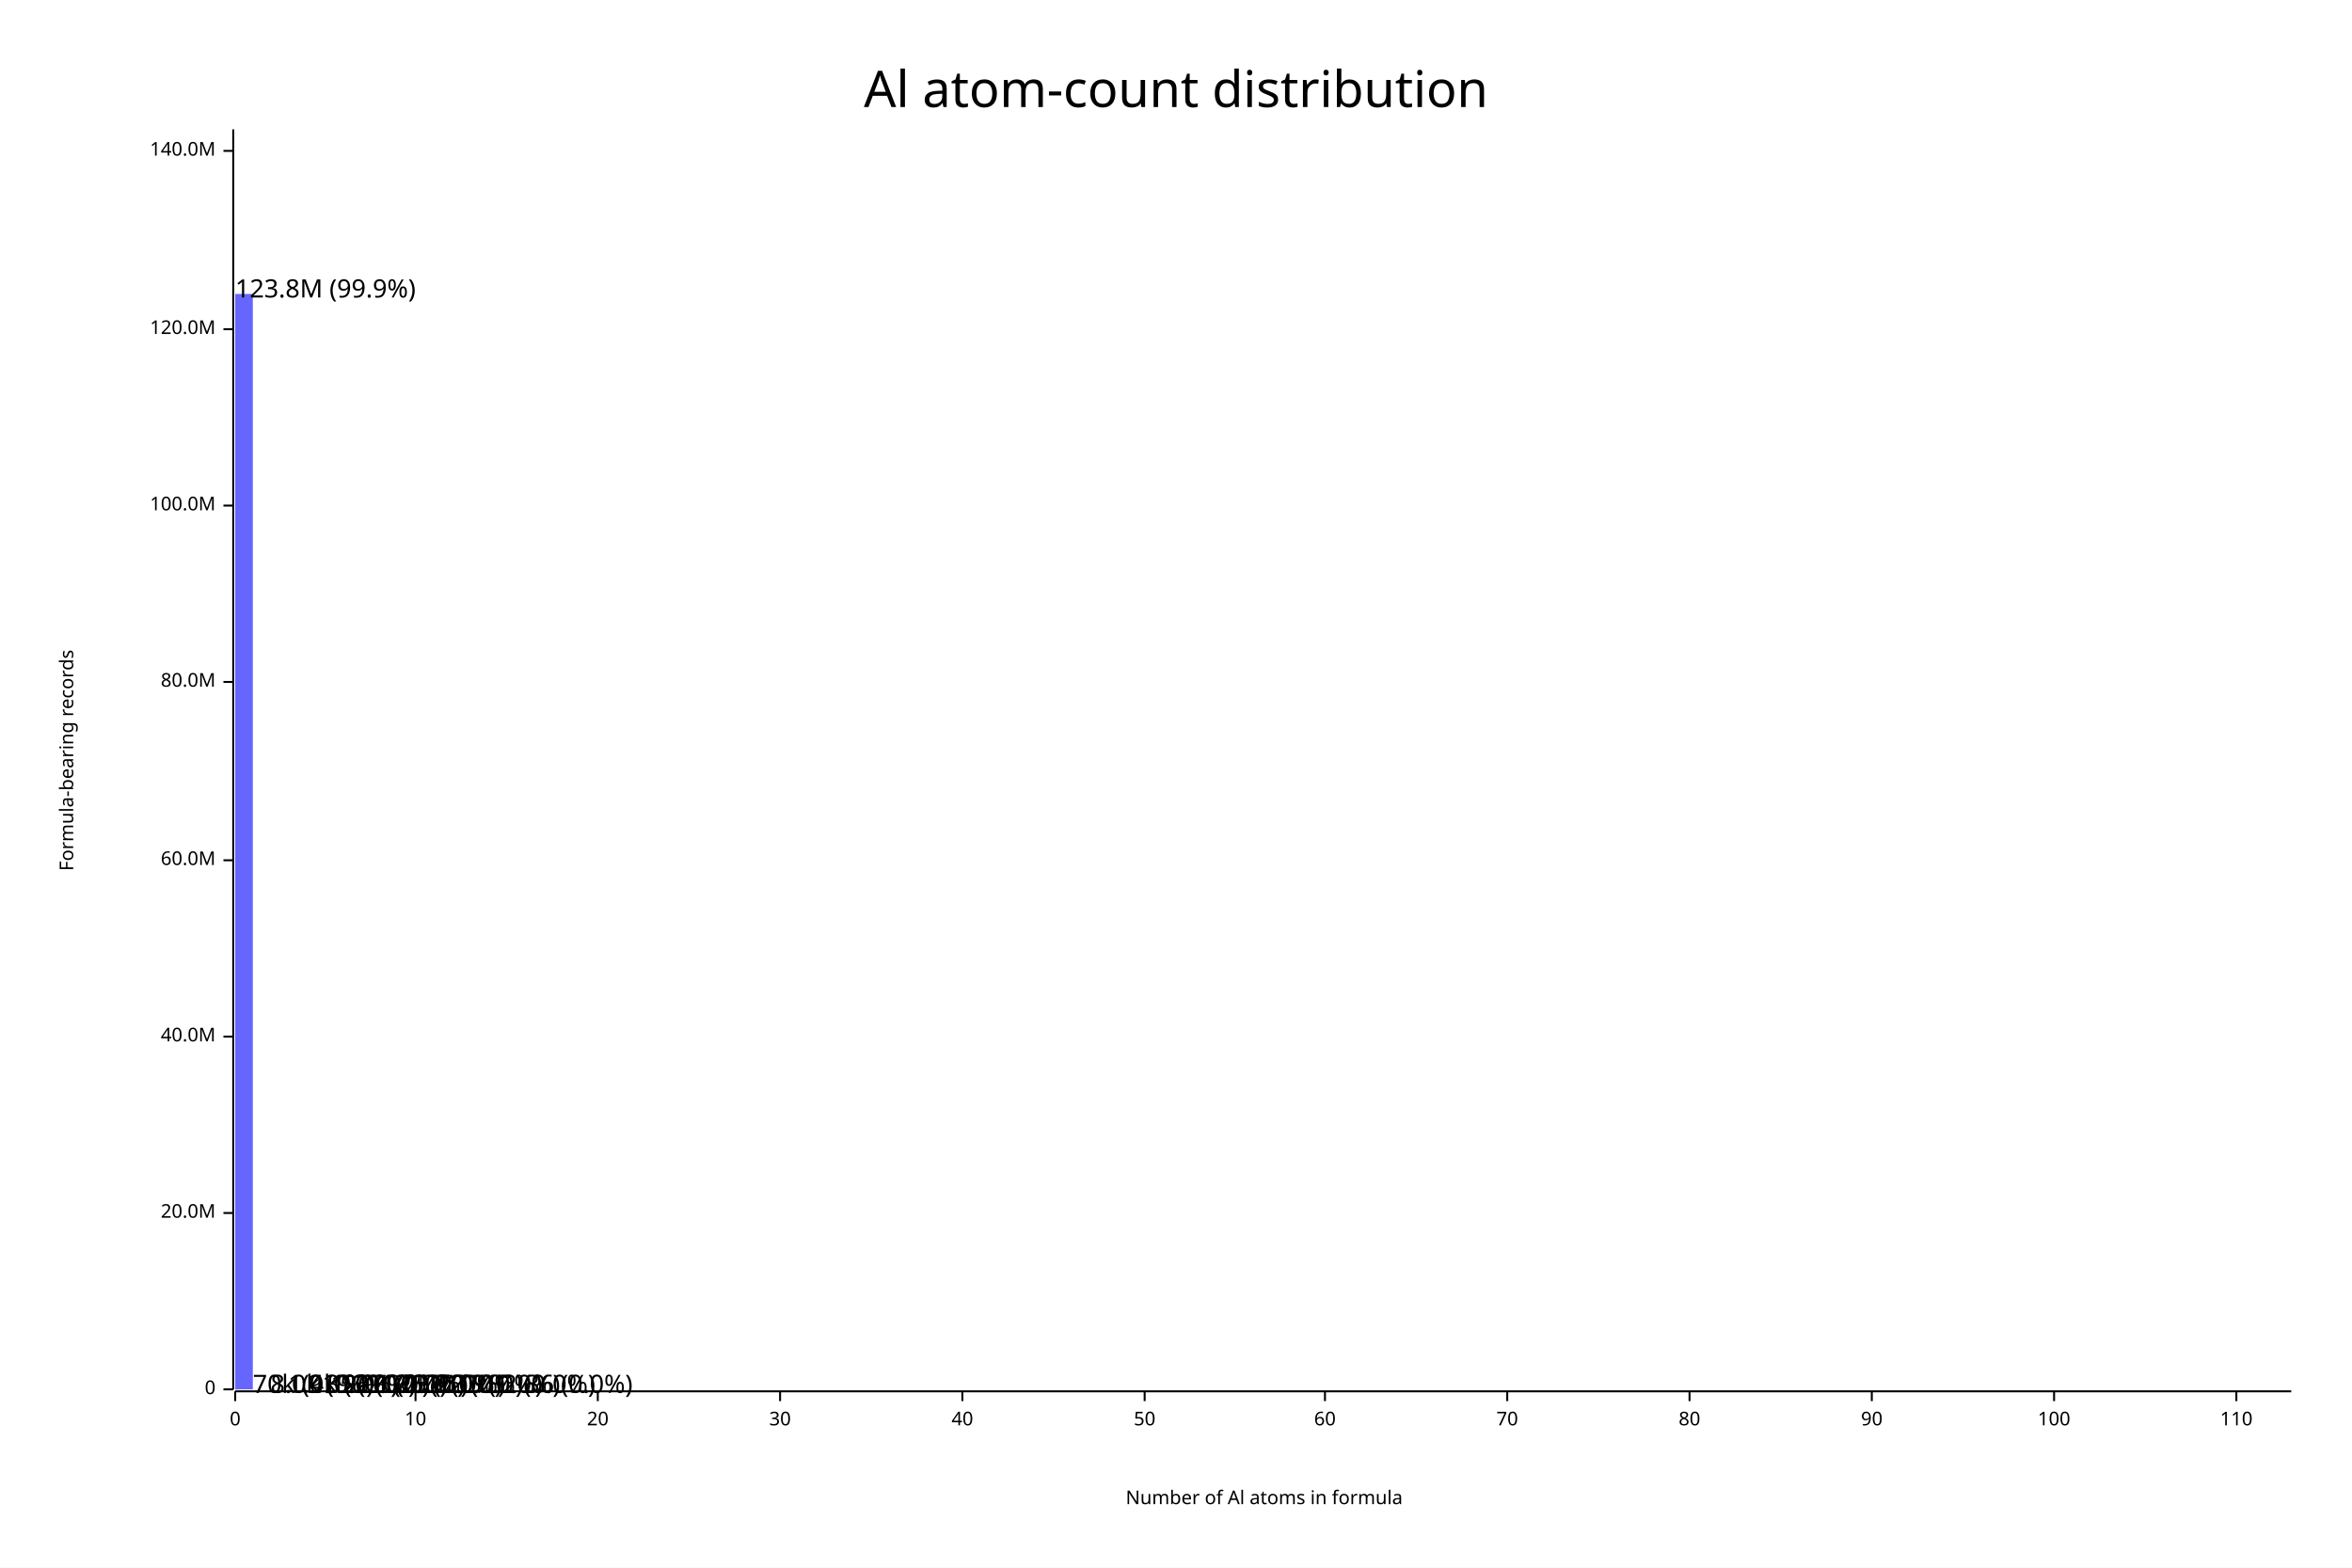
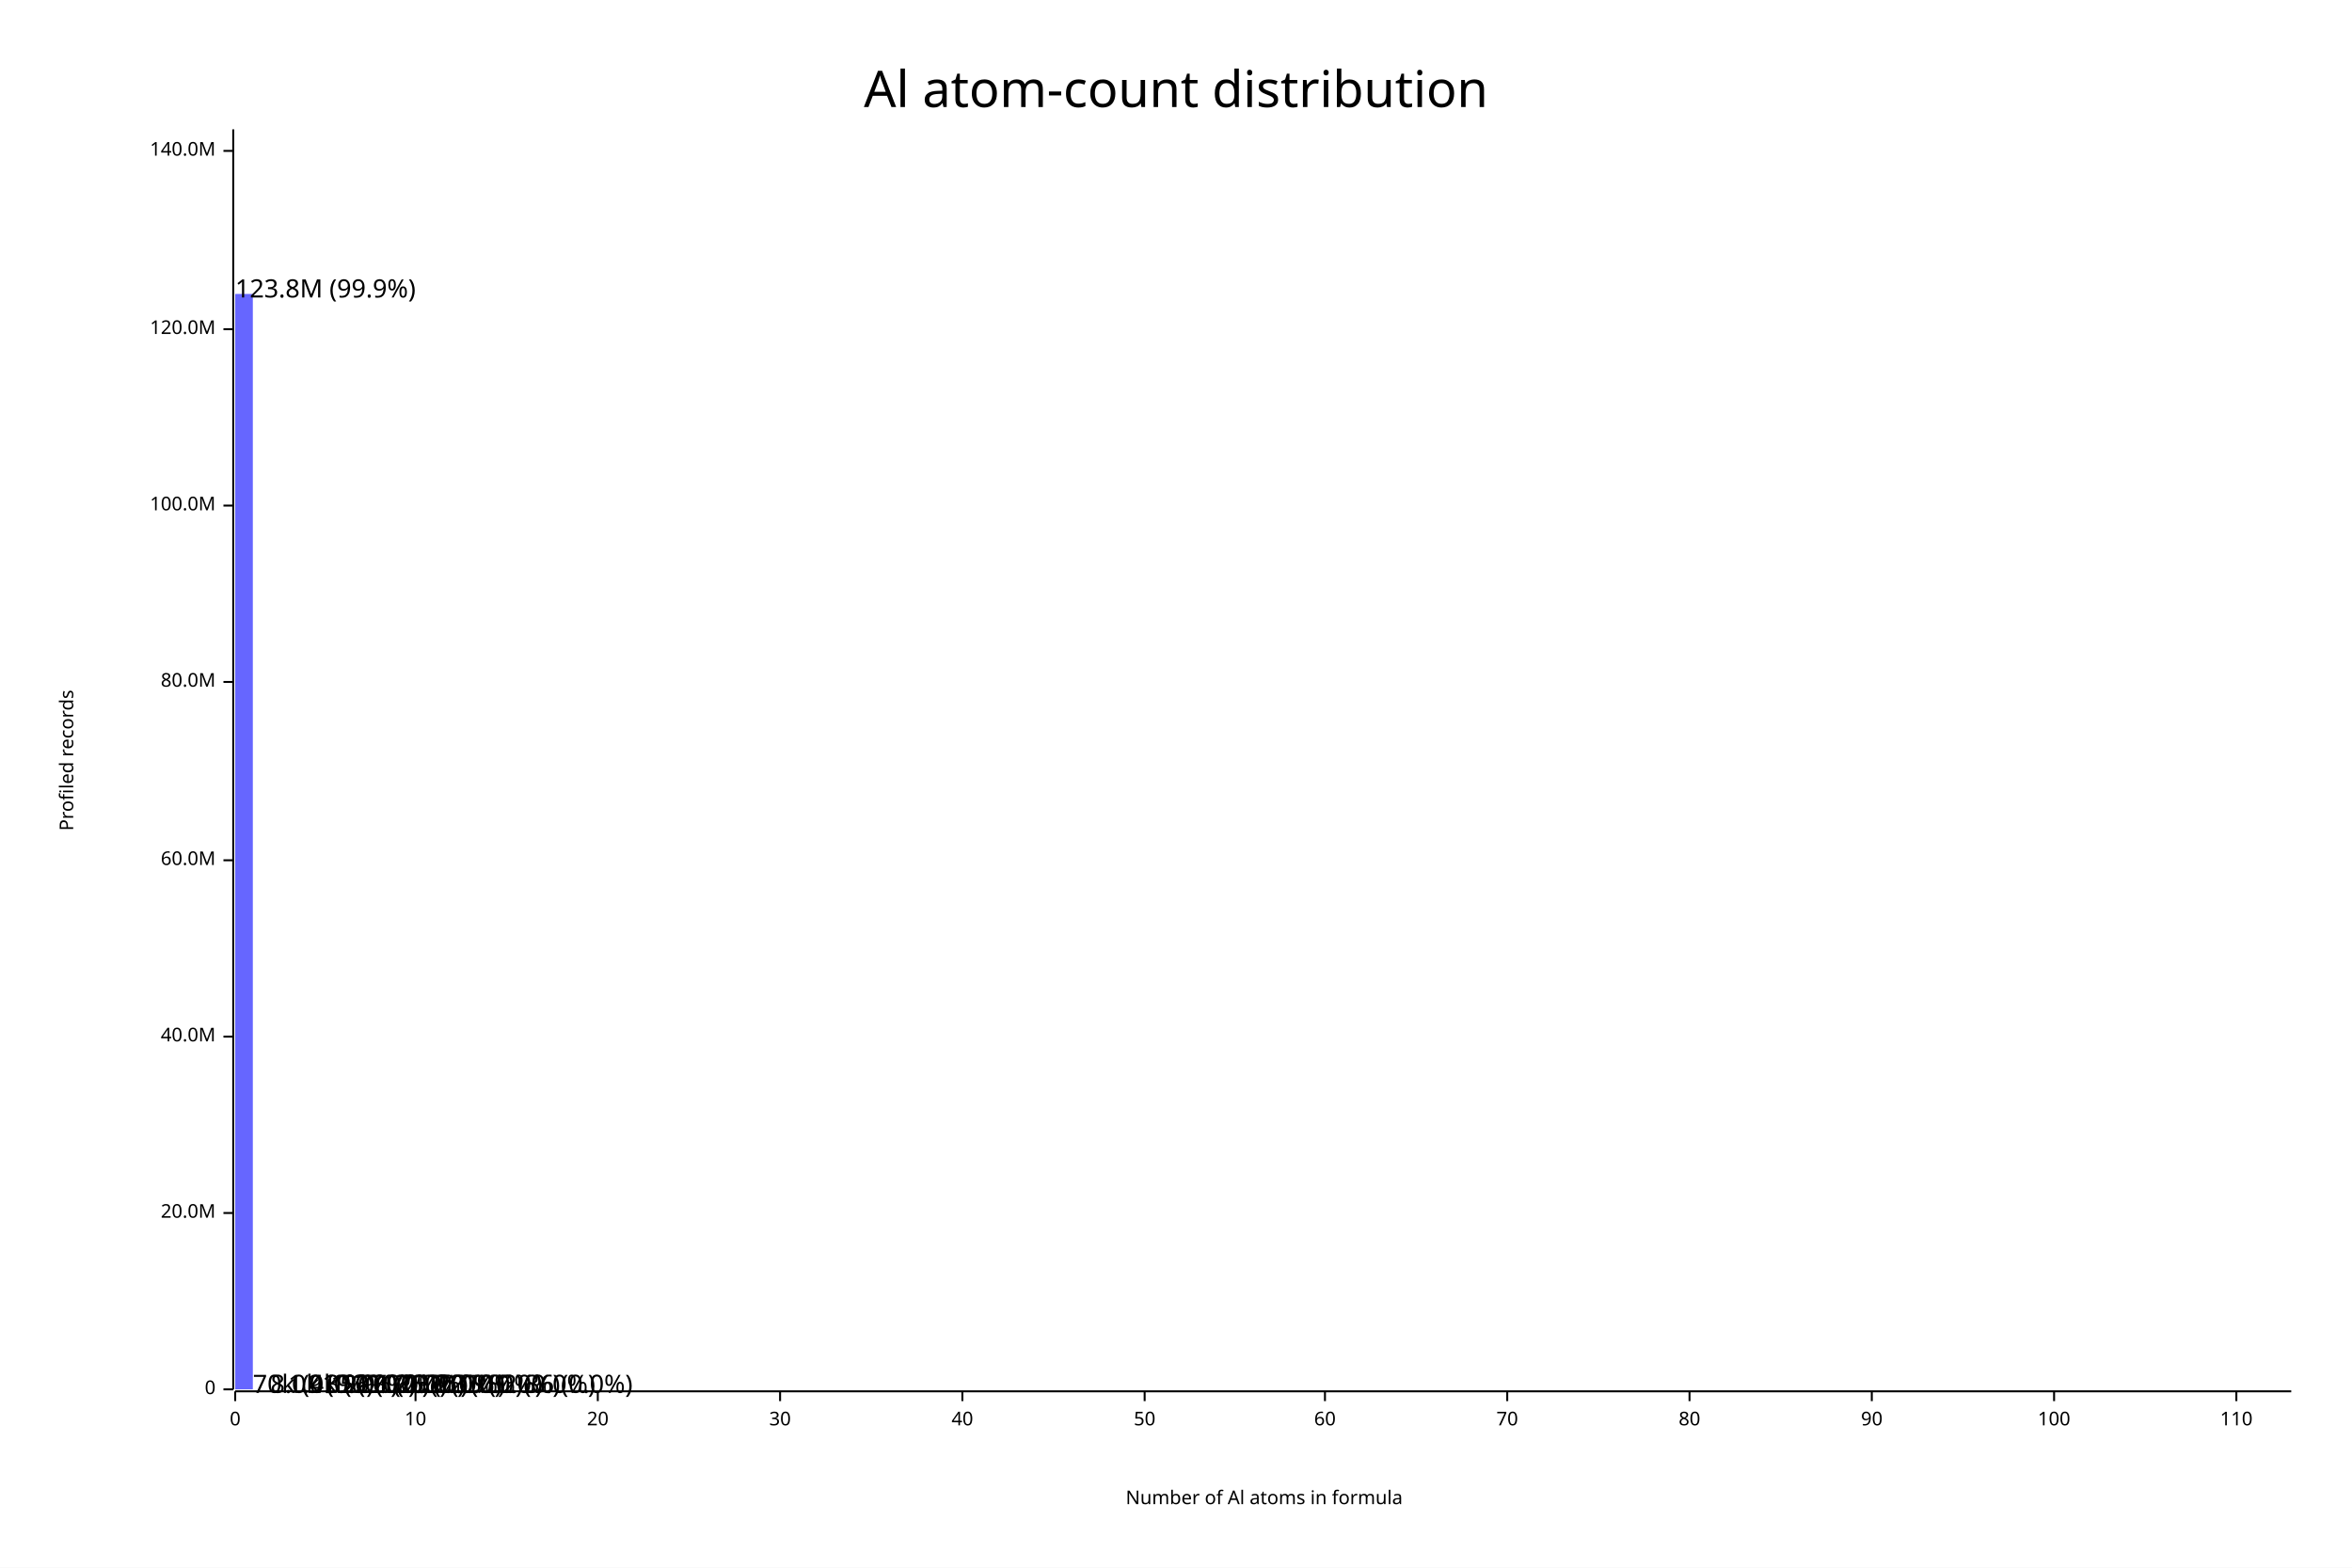
<svg xmlns="http://www.w3.org/2000/svg" width="1200" height="800" viewBox="0 0 1200 800">
  <rect x="0" y="0" width="1200" height="800" opacity="1" fill="#FFFFFF" stroke="none" />
  <text x="600" y="35" dy="0.76em" text-anchor="middle" font-family="sans-serif" font-size="25.806" opacity="1" fill="#000000">
Al atom-count distribution
</text>
  <text x="30" y="388" dy="0.76em" text-anchor="middle" font-family="sans-serif" font-size="9.677" opacity="1" fill="#000000" transform="rotate(270, 30, 388)">
- Formula-bearing records
+ Profiled records
</text>
  <text x="645" y="770" dy="-0.5ex" text-anchor="middle" font-family="sans-serif" font-size="9.677" opacity="1" fill="#000000">
Number of Al atoms in formula
</text>
  <polyline fill="none" opacity="1" stroke="#000000" stroke-width="1" points="119,66 119,709 " />
  <text x="110" y="709" dy="0.5ex" text-anchor="end" font-family="sans-serif" font-size="9.677" opacity="1" fill="#000000">
0
</text>
  <polyline fill="none" opacity="1" stroke="#000000" stroke-width="1" points="114,709 119,709 " />
  <text x="110" y="619" dy="0.5ex" text-anchor="end" font-family="sans-serif" font-size="9.677" opacity="1" fill="#000000">
20.0M
</text>
  <polyline fill="none" opacity="1" stroke="#000000" stroke-width="1" points="114,619 119,619 " />
  <text x="110" y="529" dy="0.5ex" text-anchor="end" font-family="sans-serif" font-size="9.677" opacity="1" fill="#000000">
40.0M
</text>
  <polyline fill="none" opacity="1" stroke="#000000" stroke-width="1" points="114,529 119,529 " />
  <text x="110" y="439" dy="0.5ex" text-anchor="end" font-family="sans-serif" font-size="9.677" opacity="1" fill="#000000">
60.0M
</text>
  <polyline fill="none" opacity="1" stroke="#000000" stroke-width="1" points="114,439 119,439 " />
  <text x="110" y="348" dy="0.5ex" text-anchor="end" font-family="sans-serif" font-size="9.677" opacity="1" fill="#000000">
80.0M
</text>
  <polyline fill="none" opacity="1" stroke="#000000" stroke-width="1" points="114,348 119,348 " />
  <text x="110" y="258" dy="0.5ex" text-anchor="end" font-family="sans-serif" font-size="9.677" opacity="1" fill="#000000">
100.0M
</text>
  <polyline fill="none" opacity="1" stroke="#000000" stroke-width="1" points="114,258 119,258 " />
  <text x="110" y="168" dy="0.5ex" text-anchor="end" font-family="sans-serif" font-size="9.677" opacity="1" fill="#000000">
120.0M
</text>
  <polyline fill="none" opacity="1" stroke="#000000" stroke-width="1" points="114,168 119,168 " />
  <text x="110" y="77" dy="0.5ex" text-anchor="end" font-family="sans-serif" font-size="9.677" opacity="1" fill="#000000">
140.0M
</text>
  <polyline fill="none" opacity="1" stroke="#000000" stroke-width="1" points="114,77 119,77 " />
  <polyline fill="none" opacity="1" stroke="#000000" stroke-width="1" points="120,710 1169,710 " />
  <text x="120" y="720" dy="0.76em" text-anchor="middle" font-family="sans-serif" font-size="9.677" opacity="1" fill="#000000">
0
</text>
  <polyline fill="none" opacity="1" stroke="#000000" stroke-width="1" points="120,710 120,715 " />
  <text x="212" y="720" dy="0.76em" text-anchor="middle" font-family="sans-serif" font-size="9.677" opacity="1" fill="#000000">
10
</text>
  <polyline fill="none" opacity="1" stroke="#000000" stroke-width="1" points="212,710 212,715 " />
  <text x="305" y="720" dy="0.76em" text-anchor="middle" font-family="sans-serif" font-size="9.677" opacity="1" fill="#000000">
20
</text>
  <polyline fill="none" opacity="1" stroke="#000000" stroke-width="1" points="305,710 305,715 " />
  <text x="398" y="720" dy="0.76em" text-anchor="middle" font-family="sans-serif" font-size="9.677" opacity="1" fill="#000000">
30
</text>
  <polyline fill="none" opacity="1" stroke="#000000" stroke-width="1" points="398,710 398,715 " />
  <text x="491" y="720" dy="0.76em" text-anchor="middle" font-family="sans-serif" font-size="9.677" opacity="1" fill="#000000">
40
</text>
  <polyline fill="none" opacity="1" stroke="#000000" stroke-width="1" points="491,710 491,715 " />
  <text x="584" y="720" dy="0.76em" text-anchor="middle" font-family="sans-serif" font-size="9.677" opacity="1" fill="#000000">
50
</text>
  <polyline fill="none" opacity="1" stroke="#000000" stroke-width="1" points="584,710 584,715 " />
  <text x="676" y="720" dy="0.76em" text-anchor="middle" font-family="sans-serif" font-size="9.677" opacity="1" fill="#000000">
60
</text>
  <polyline fill="none" opacity="1" stroke="#000000" stroke-width="1" points="676,710 676,715 " />
  <text x="769" y="720" dy="0.76em" text-anchor="middle" font-family="sans-serif" font-size="9.677" opacity="1" fill="#000000">
70
</text>
  <polyline fill="none" opacity="1" stroke="#000000" stroke-width="1" points="769,710 769,715 " />
  <text x="862" y="720" dy="0.76em" text-anchor="middle" font-family="sans-serif" font-size="9.677" opacity="1" fill="#000000">
80
</text>
  <polyline fill="none" opacity="1" stroke="#000000" stroke-width="1" points="862,710 862,715 " />
  <text x="955" y="720" dy="0.76em" text-anchor="middle" font-family="sans-serif" font-size="9.677" opacity="1" fill="#000000">
90
</text>
  <polyline fill="none" opacity="1" stroke="#000000" stroke-width="1" points="955,710 955,715 " />
  <text x="1048" y="720" dy="0.76em" text-anchor="middle" font-family="sans-serif" font-size="9.677" opacity="1" fill="#000000">
100
</text>
  <polyline fill="none" opacity="1" stroke="#000000" stroke-width="1" points="1048,710 1048,715 " />
  <text x="1141" y="720" dy="0.76em" text-anchor="middle" font-family="sans-serif" font-size="9.677" opacity="1" fill="#000000">
110
</text>
  <polyline fill="none" opacity="1" stroke="#000000" stroke-width="1" points="1141,710 1141,715 " />
  <rect x="120" y="150" width="9" height="559" opacity="0.6" fill="#0000FF" stroke="none" />
  <rect x="129" y="709" width="9" height="0" opacity="0.6" fill="#0000FF" stroke="none" />
  <rect x="138" y="709" width="9" height="0" opacity="0.6" fill="#0000FF" stroke="none" />
  <rect x="147" y="709" width="10" height="0" opacity="0.6" fill="#0000FF" stroke="none" />
  <rect x="157" y="709" width="9" height="0" opacity="0.6" fill="#0000FF" stroke="none" />
  <rect x="166" y="709" width="9" height="0" opacity="0.6" fill="#0000FF" stroke="none" />
  <rect x="175" y="709" width="9" height="0" opacity="0.6" fill="#0000FF" stroke="none" />
  <rect x="184" y="709" width="10" height="0" opacity="0.6" fill="#0000FF" stroke="none" />
  <rect x="194" y="709" width="9" height="0" opacity="0.6" fill="#0000FF" stroke="none" />
  <rect x="203" y="709" width="9" height="0" opacity="0.6" fill="#0000FF" stroke="none" />
  <rect x="212" y="709" width="10" height="0" opacity="0.6" fill="#0000FF" stroke="none" />
  <rect x="222" y="709" width="9" height="0" opacity="0.6" fill="#0000FF" stroke="none" />
  <rect x="231" y="709" width="9" height="0" opacity="0.6" fill="#0000FF" stroke="none" />
  <rect x="240" y="709" width="9" height="0" opacity="0.6" fill="#0000FF" stroke="none" />
  <rect x="249" y="709" width="10" height="0" opacity="0.6" fill="#0000FF" stroke="none" />
  <rect x="259" y="709" width="9" height="0" opacity="0.6" fill="#0000FF" stroke="none" />
  <rect x="268" y="709" width="9" height="0" opacity="0.6" fill="#0000FF" stroke="none" />
  <rect x="277" y="709" width="10" height="0" opacity="0.6" fill="#0000FF" stroke="none" />
  <rect x="287" y="709" width="9" height="0" opacity="0.6" fill="#0000FF" stroke="none" />
  <rect x="305" y="709" width="9" height="0" opacity="0.6" fill="#0000FF" stroke="none" />
  <rect x="314" y="709" width="10" height="0" opacity="0.6" fill="#0000FF" stroke="none" />
  <rect x="333" y="709" width="9" height="0" opacity="0.6" fill="#0000FF" stroke="none" />
  <rect x="342" y="709" width="10" height="0" opacity="0.6" fill="#0000FF" stroke="none" />
  <rect x="352" y="709" width="9" height="0" opacity="0.6" fill="#0000FF" stroke="none" />
  <rect x="361" y="709" width="9" height="0" opacity="0.6" fill="#0000FF" stroke="none" />
  <rect x="389" y="709" width="9" height="0" opacity="0.6" fill="#0000FF" stroke="none" />
  <rect x="398" y="709" width="9" height="0" opacity="0.6" fill="#0000FF" stroke="none" />
  <rect x="407" y="709" width="10" height="0" opacity="0.6" fill="#0000FF" stroke="none" />
  <rect x="417" y="709" width="9" height="0" opacity="0.6" fill="#0000FF" stroke="none" />
  <rect x="426" y="709" width="9" height="0" opacity="0.6" fill="#0000FF" stroke="none" />
  <rect x="444" y="709" width="10" height="0" opacity="0.6" fill="#0000FF" stroke="none" />
  <rect x="454" y="709" width="9" height="0" opacity="0.6" fill="#0000FF" stroke="none" />
  <rect x="463" y="709" width="9" height="0" opacity="0.6" fill="#0000FF" stroke="none" />
  <rect x="491" y="709" width="9" height="0" opacity="0.6" fill="#0000FF" stroke="none" />
  <rect x="500" y="709" width="9" height="0" opacity="0.6" fill="#0000FF" stroke="none" />
  <rect x="519" y="709" width="9" height="0" opacity="0.6" fill="#0000FF" stroke="none" />
  <rect x="574" y="709" width="10" height="0" opacity="0.6" fill="#0000FF" stroke="none" />
  <rect x="584" y="709" width="9" height="0" opacity="0.6" fill="#0000FF" stroke="none" />
  <rect x="630" y="709" width="9" height="0" opacity="0.6" fill="#0000FF" stroke="none" />
  <rect x="649" y="709" width="9" height="0" opacity="0.6" fill="#0000FF" stroke="none" />
  <rect x="676" y="709" width="10" height="0" opacity="0.6" fill="#0000FF" stroke="none" />
  <rect x="704" y="709" width="10" height="0" opacity="0.6" fill="#0000FF" stroke="none" />
  <rect x="714" y="709" width="9" height="0" opacity="0.6" fill="#0000FF" stroke="none" />
  <rect x="760" y="709" width="9" height="0" opacity="0.6" fill="#0000FF" stroke="none" />
  <rect x="769" y="709" width="10" height="0" opacity="0.6" fill="#0000FF" stroke="none" />
  <rect x="788" y="709" width="9" height="0" opacity="0.6" fill="#0000FF" stroke="none" />
  <rect x="862" y="709" width="9" height="0" opacity="0.6" fill="#0000FF" stroke="none" />
  <rect x="955" y="709" width="9" height="0" opacity="0.6" fill="#0000FF" stroke="none" />
  <rect x="1020" y="709" width="9" height="0" opacity="0.6" fill="#0000FF" stroke="none" />
  <rect x="1048" y="709" width="9" height="0" opacity="0.6" fill="#0000FF" stroke="none" />
  <rect x="1159" y="709" width="10" height="0" opacity="0.6" fill="#0000FF" stroke="none" />
  <text x="120" y="142" dy="0.76em" text-anchor="start" font-family="sans-serif" font-size="12.903" opacity="1" fill="#000000">
123.8M (99.9%)
</text>
  <text x="129" y="701" dy="0.76em" text-anchor="start" font-family="sans-serif" font-size="12.903" opacity="1" fill="#000000">
70k (0.1%)
</text>
  <text x="138" y="701" dy="0.76em" text-anchor="start" font-family="sans-serif" font-size="12.903" opacity="1" fill="#000000">
8.0k (0.0%)
</text>
  <text x="147" y="701" dy="0.76em" text-anchor="start" font-family="sans-serif" font-size="12.903" opacity="1" fill="#000000">
1.4k (0.0%)
</text>
  <text x="157" y="701" dy="0.76em" text-anchor="start" font-family="sans-serif" font-size="12.903" opacity="1" fill="#000000">
919 (0.0%)
</text>
  <text x="166" y="701" dy="0.76em" text-anchor="start" font-family="sans-serif" font-size="12.903" opacity="1" fill="#000000">
352 (0.0%)
</text>
  <text x="175" y="701" dy="0.76em" text-anchor="start" font-family="sans-serif" font-size="12.903" opacity="1" fill="#000000">
273 (0.0%)
</text>
  <text x="184" y="701" dy="0.76em" text-anchor="start" font-family="sans-serif" font-size="12.903" opacity="1" fill="#000000">
91 (0.0%)
</text>
  <text x="194" y="701" dy="0.76em" text-anchor="start" font-family="sans-serif" font-size="12.903" opacity="1" fill="#000000">
126 (0.0%)
</text>
  <text x="203" y="701" dy="0.76em" text-anchor="start" font-family="sans-serif" font-size="12.903" opacity="1" fill="#000000">
70 (0.0%)
</text>
  <text x="212" y="701" dy="0.76em" text-anchor="start" font-family="sans-serif" font-size="12.903" opacity="1" fill="#000000">
57 (0.0%)
</text>
  <text x="222" y="701" dy="0.76em" text-anchor="start" font-family="sans-serif" font-size="12.903" opacity="1" fill="#000000">
22 (0.0%)
</text>
  <text x="231" y="701" dy="0.76em" text-anchor="start" font-family="sans-serif" font-size="12.903" opacity="1" fill="#000000">
35 (0.0%)
</text>
  <text x="249" y="701" dy="0.76em" text-anchor="start" font-family="sans-serif" font-size="12.903" opacity="1" fill="#000000">
32 (0.0%)
</text>
  <text x="268" y="701" dy="0.76em" text-anchor="start" font-family="sans-serif" font-size="12.903" opacity="1" fill="#000000">
36 (0.0%)
</text>
</svg>
